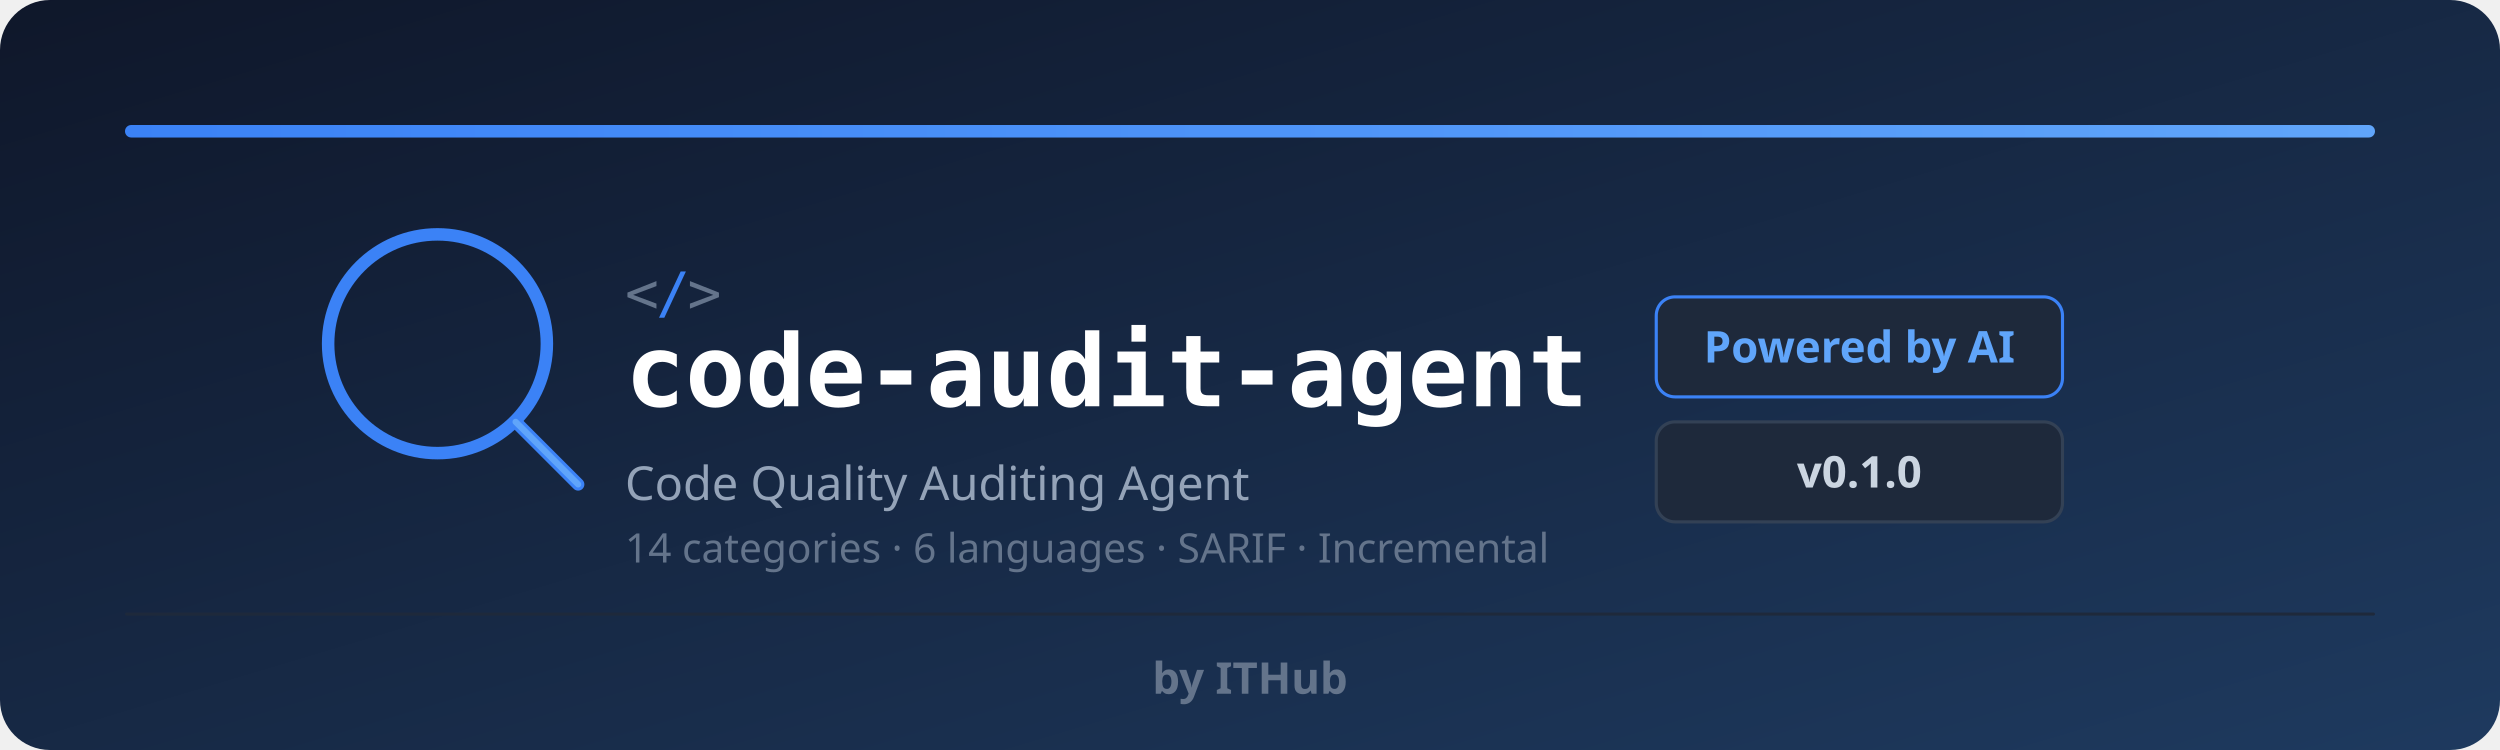
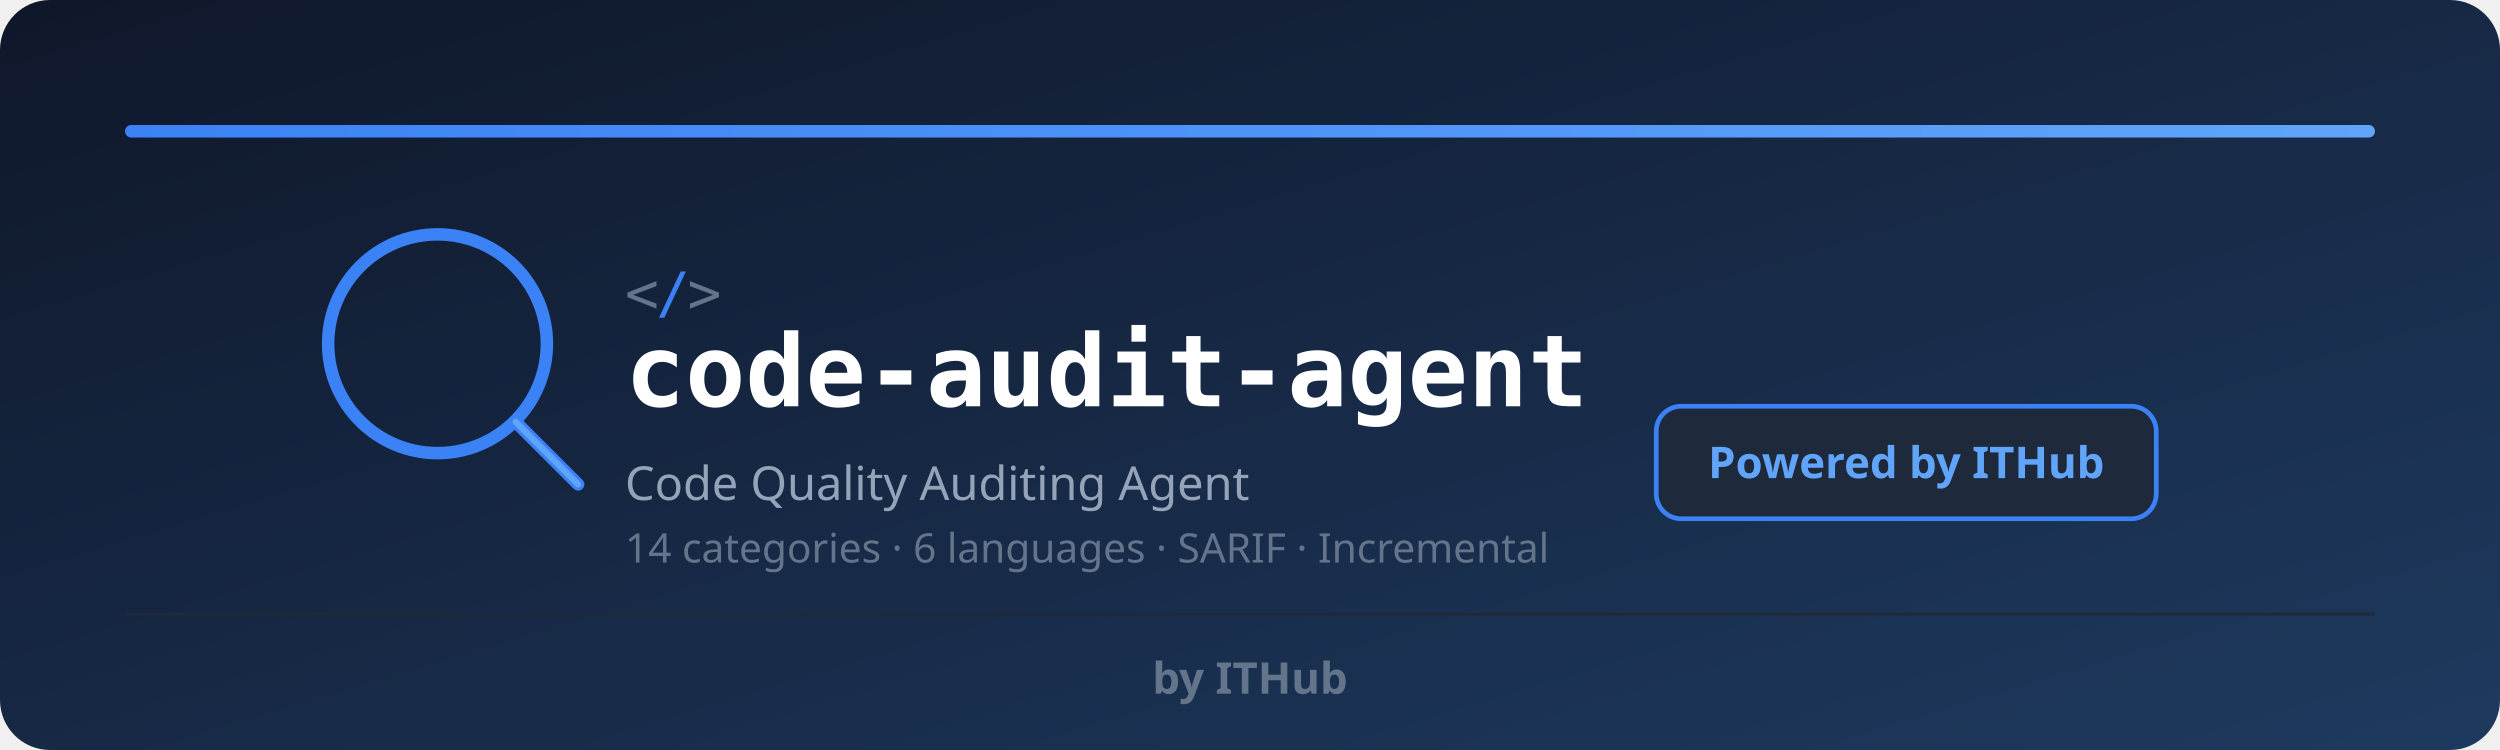
<svg xmlns="http://www.w3.org/2000/svg" width="800" height="240" viewBox="0 0 800 240">
  <defs>
    <linearGradient id="bg" x1="0%" y1="0%" x2="100%" y2="100%">
      <stop offset="0%" style="stop-color:#0f172a" />
      <stop offset="100%" style="stop-color:#1e3a5f" />
    </linearGradient>
    <linearGradient id="accent" x1="0%" y1="0%" x2="100%" y2="0%">
      <stop offset="0%" style="stop-color:#3b82f6" />
      <stop offset="100%" style="stop-color:#60a5fa" />
    </linearGradient>
  </defs>
  <rect width="800" height="240" rx="16" fill="url(#bg)" />
  <rect x="40" y="40" width="720" height="4" rx="2" fill="url(#accent)" />
  <circle cx="140" cy="110" r="35" fill="none" stroke="#3b82f6" stroke-width="4" />
  <line x1="165" y1="135" x2="185" y2="155" stroke="#3b82f6" stroke-width="4" stroke-linecap="round" />
  <line x1="165" y1="135" x2="185" y2="155" stroke="#60a5fa" stroke-width="2" stroke-linecap="round" />
  <text x="200" y="100" font-family="monospace" font-size="18" fill="#64748b">&lt;</text>
  <text x="210" y="100" font-family="monospace" font-size="18" fill="#3b82f6">/</text>
  <text x="220" y="100" font-family="monospace" font-size="18" fill="#64748b">&gt;</text>
  <text x="200" y="130" font-family="monospace" font-size="32" font-weight="bold" fill="#ffffff">code-audit-agent</text>
  <text x="200" y="160" font-family="sans-serif" font-size="15" fill="#94a3b8">
    Code Quality Auditing Agent
  </text>
  <text x="200" y="180" font-family="sans-serif" font-size="13" fill="#64748b">
    14 categories · 6 languages · SARIF · Incremental
  </text>
-   <rect x="530" y="95" width="130" height="32" rx="6" fill="#1e293b" stroke="#3b82f6" stroke-width="1" />
-   <text x="595" y="116" font-family="sans-serif" font-size="14" font-weight="bold" fill="#60a5fa" text-anchor="middle">Powered by AI</text>
-   <rect x="530" y="135" width="130" height="32" rx="6" fill="#1e293b" stroke="#334155" stroke-width="1" />
-   <text x="595" y="156" font-family="sans-serif" font-size="14" font-weight="bold" fill="#cbd5e1" text-anchor="middle">v0.1.0</text>
+   <rect x="530" y="130" width="160" height="36" rx="8" fill="#1e293b" stroke="#3b82f6" stroke-width="1.5" />
+   <text x="610" y="153" font-family="sans-serif" font-size="14" font-weight="bold" fill="#60a5fa" text-anchor="middle">Powered by ITHub</text>
  <rect x="40" y="196" width="720" height="1" rx="0.5" fill="#1e293b" />
  <text x="400" y="222" font-family="sans-serif" font-size="14" font-weight="bold" fill="#64748b" text-anchor="middle">by ITHub</text>
</svg>
